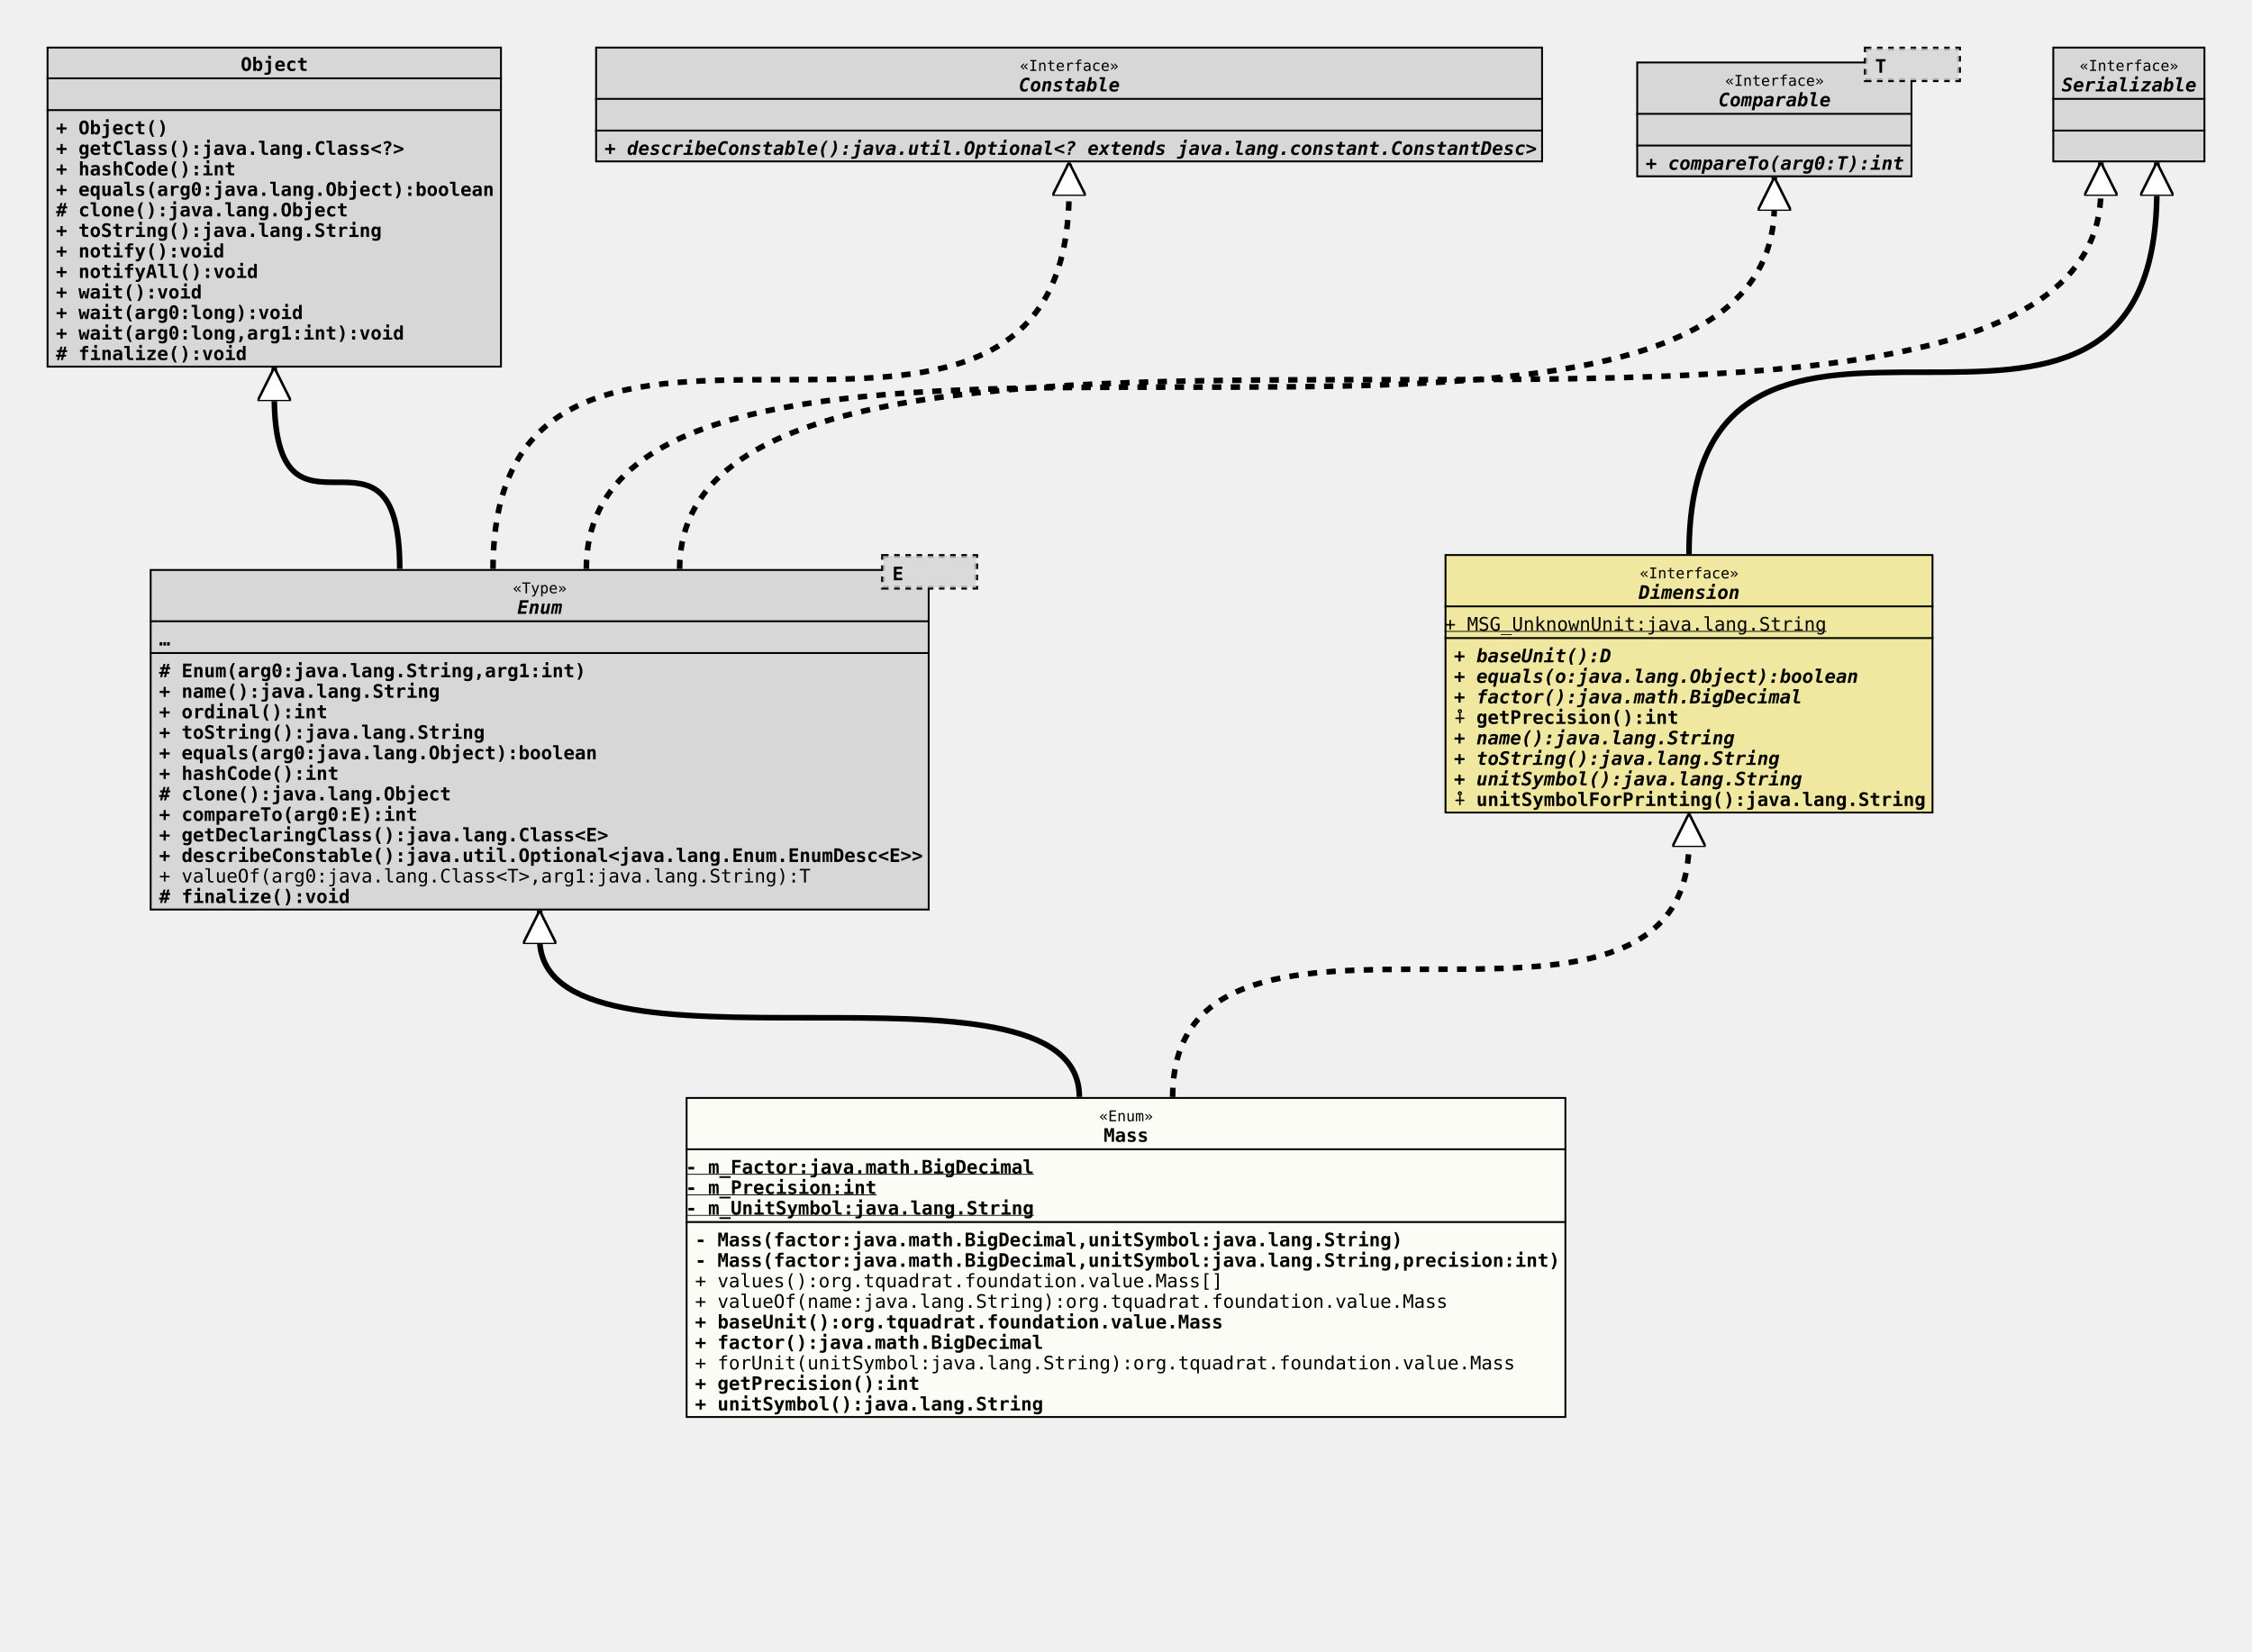
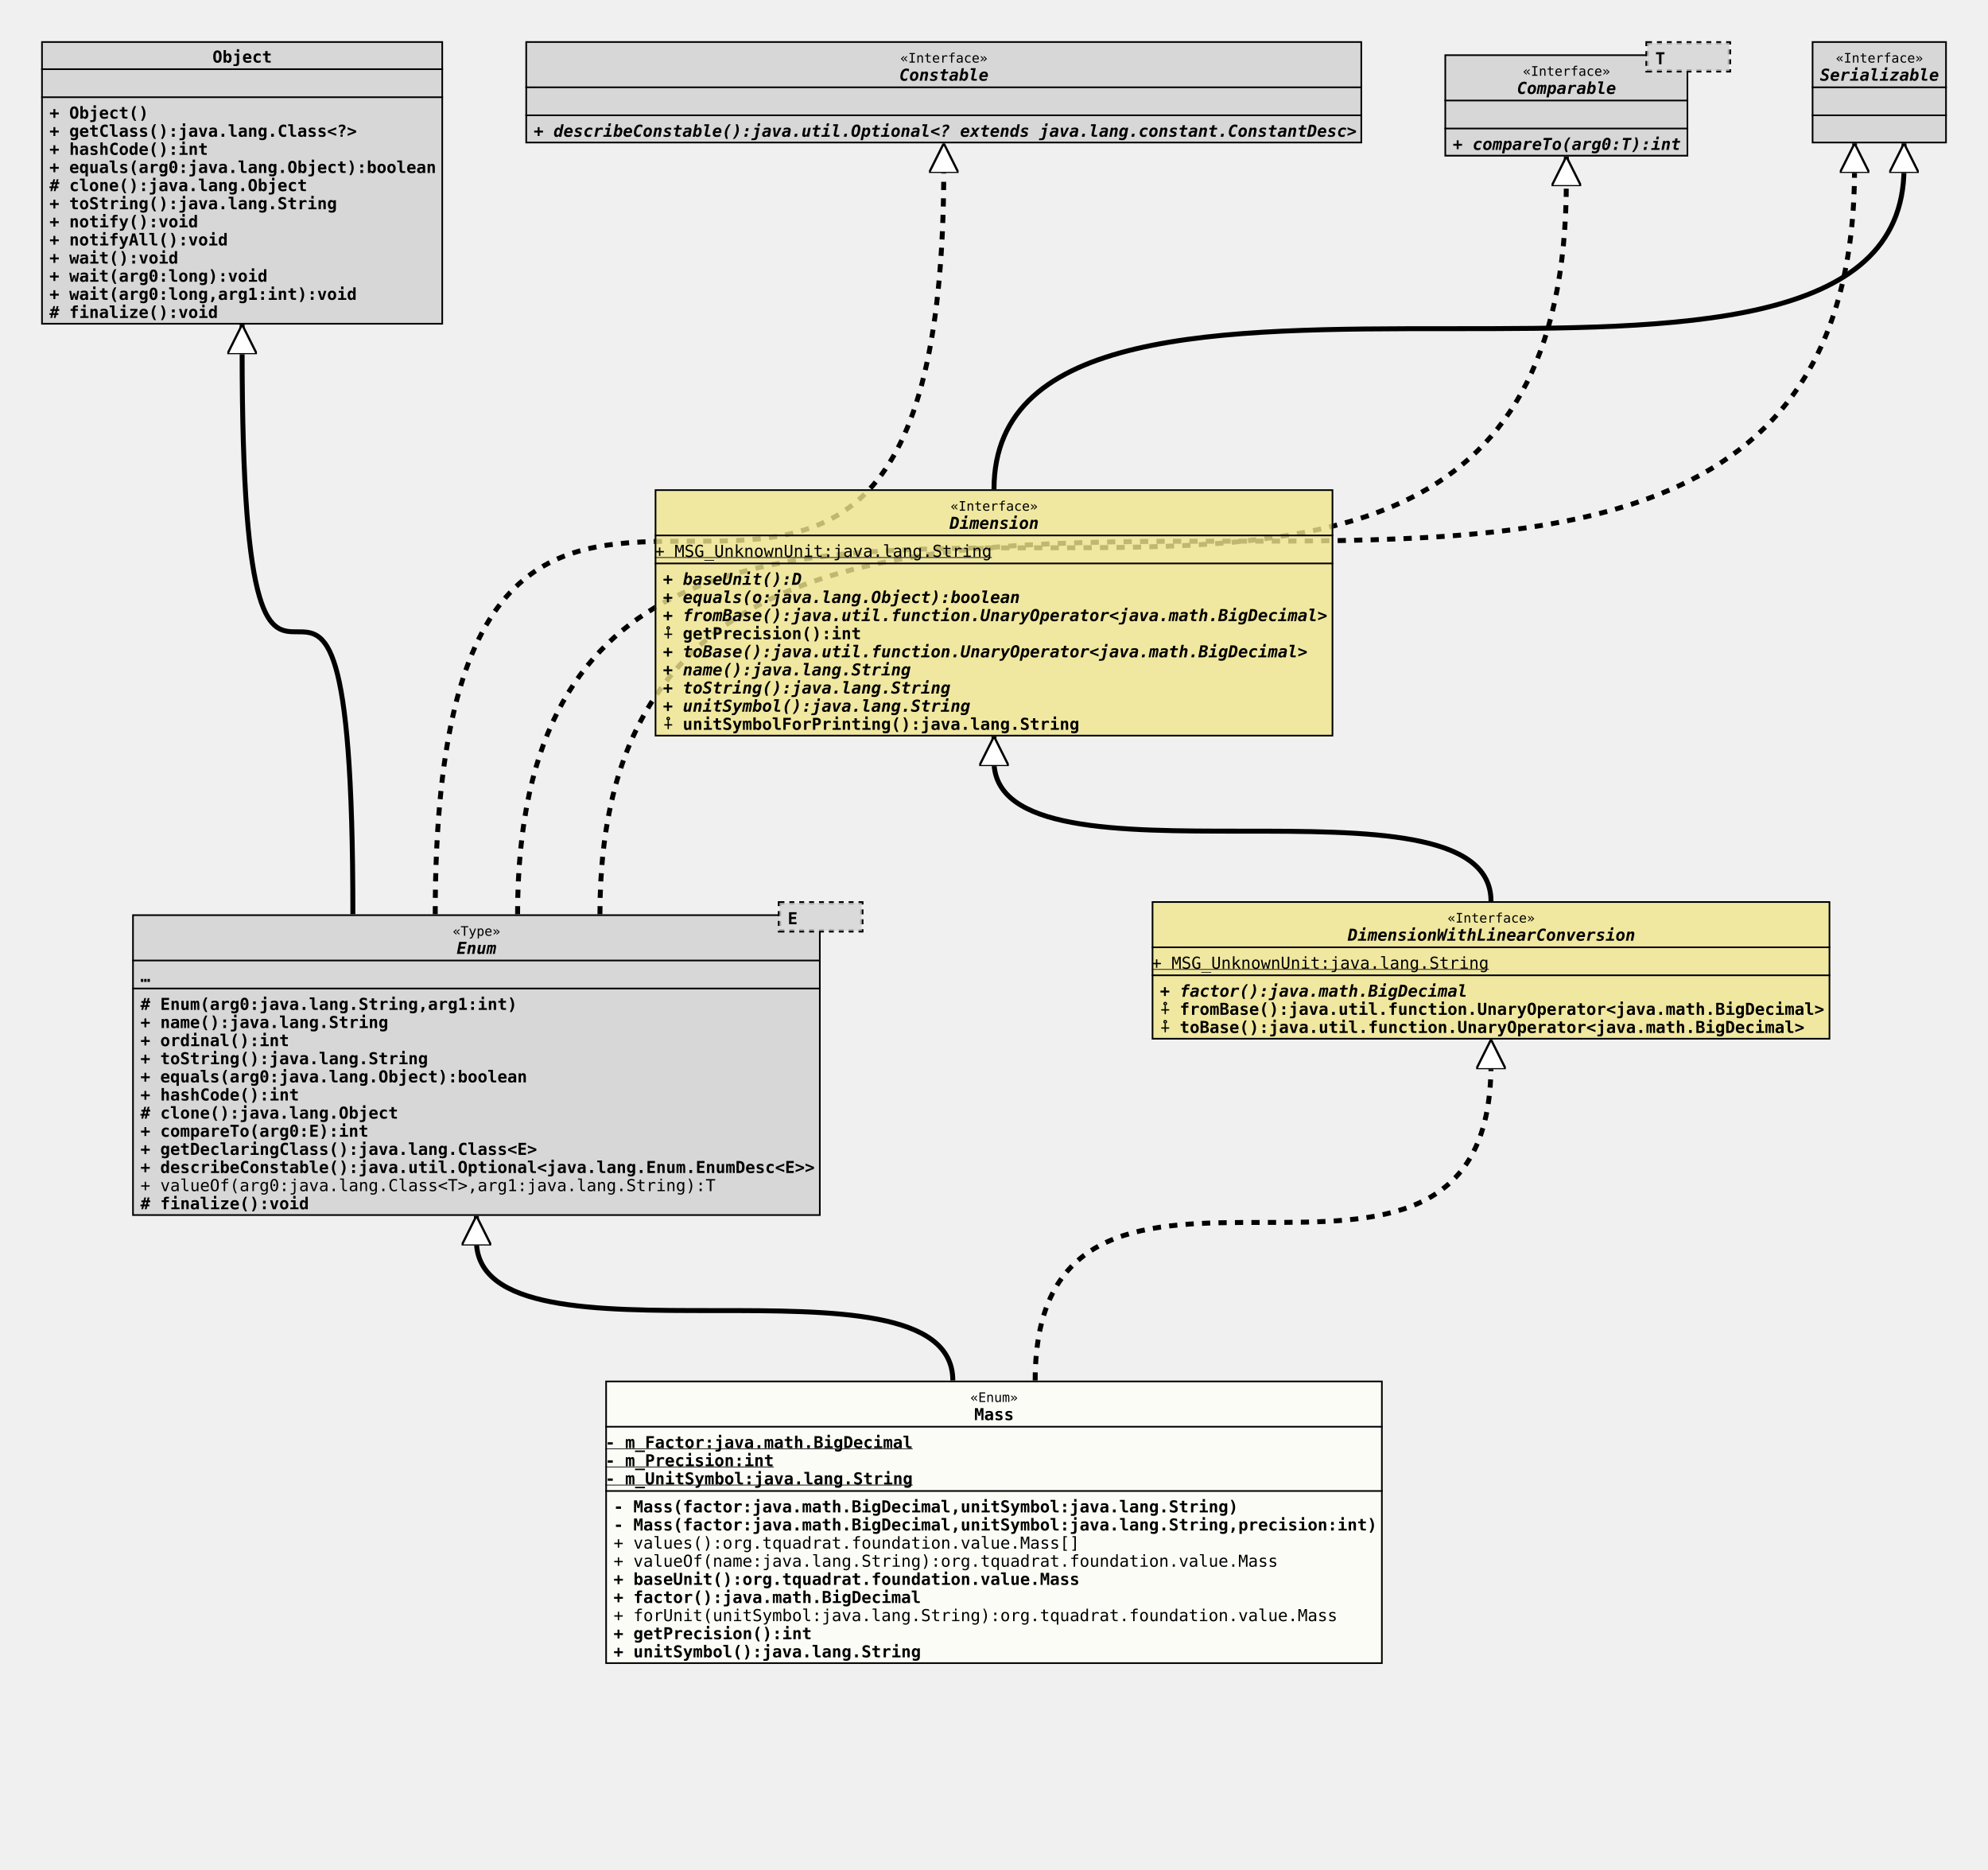
- <svg xmlns="http://www.w3.org/2000/svg" xmlns:xlink="http://www.w3.org/1999/xlink" version="1.1" baseProfile="full" width="1207.000" height="885.000">
+ <svg xmlns="http://www.w3.org/2000/svg" xmlns:xlink="http://www.w3.org/1999/xlink" version="1.1" baseProfile="full" width="1207.000" height="1135.000">
  <defs>
    <style>
            line
            {
              stroke: black;
            }
            line.separator
            {
              stroke:       black;
              stroke-width: 1;
            }
            marker
            {
              fill: white;
            }
            path
            {
              fill:   white;
              stroke: black;
            }
            path.implementation
            {
              fill:             none;
              stroke-dasharray: 5,5;
              stroke-width:     3;
            }
            path.inheritance
            {
              fill:         none;
              stroke-width: 3;
            }
            rect
            {
              fill:         none;
              stroke:       black;
              stroke-width: 2;
            }
            rect.externalClass
            {
              fill:         #D0D0D0;
              fill-opacity: 0.8;
            }
            rect.focusClass
            {
              fill:         #FFFFF9;
              fill-opacity: 0.8;
            }
            rect.otherClass
            {
              fill:         #F0E68C;
              fill-opacity: 0.8;
            }
            rect.template
            {
              fill:             #FFFFFF;
              fill-opacity:     1.0;
              stroke-dasharray: 3,3;
            }
            text
            {
              font-family: monospace;
              font-size:   10px;
              font-weight: bold;
            }
            text.abstract
            {
              font-style: italic;
            }
            text.final
            {
              text-decoration: underline;
            }
            text.static
            {
              font-weight: normal;
            }
            text.stereotype
            {
              font-size:   8px;
              font-weight: normal;
            }
            </style>
    <marker id="inheritance" viewBox="0,0,40,40" markerUnits="strokeWidth" refX="40" refY="20" markerWidth="6" markerHeight="6" orient="auto">
      <path d="M40,20 l-40,-20 v40 Z" fill="#ffffff" stroke="#000000" stroke-width="3" />
    </marker>
    <marker id="implementation" viewBox="0,0,40,40" markerUnits="strokeWidth" refX="40" refY="20" markerWidth="6" markerHeight="6" orient="auto">
      <path d="M40,20 l-40,-20 v40 Z" fill="#ffffff" stroke="#000000" stroke-width="3" />
    </marker>
    <clipPath id="ID000001">
      <rect class="focusClass" height="172.000" width="472.000" x="0.000" y="0.000" />
    </clipPath>
    <symbol id="org.tquadrat.foundation.value.Mass">
      <g>
        <g class="focusClass" clip-path="url(#ID000001)">
          <rect x="0.000" y="0.000" width="472.000" height="172.000" class="focusClass" />
          <line x1="0.000" y1="28.000" x2="472.000" y2="28.000" class="separator" />
          <text x="221.600" y="13.000" class="stereotype">«Enum»</text>
          <text x="224.000" y="24.000">Mass</text>
          <line x1="0.000" y1="67.000" x2="472.000" y2="67.000" class="separator" />
          <text y="41.000" class="final">- m_Factor:java.math.BigDecimal</text>
          <text y="52.000" class="final">- m_Precision:int</text>
          <text y="63.000" class="final">- m_UnitSymbol:java.lang.String</text>
          <text x="5.000" y="80.000">- Mass(factor:java.math.BigDecimal,unitSymbol:java.lang.String)</text>
          <text x="5.000" y="91.000">- Mass(factor:java.math.BigDecimal,unitSymbol:java.lang.String,precision:int)</text>
          <text x="5.000" y="102.000" class="static">+ values():org.tquadrat.foundation.value.Mass[]</text>
          <text x="5.000" y="113.000" class="static">+ valueOf(name:java.lang.String):org.tquadrat.foundation.value.Mass</text>
          <text x="5.000" y="124.000">+ baseUnit():org.tquadrat.foundation.value.Mass</text>
          <text x="5.000" y="135.000">+ factor():java.math.BigDecimal</text>
          <text x="5.000" y="146.000" class="static">+ forUnit(unitSymbol:java.lang.String):org.tquadrat.foundation.value.Mass</text>
          <text x="5.000" y="157.000">+ getPrecision():int</text>
          <text x="5.000" y="168.000">+ unitSymbol():java.lang.String</text>
        </g>
      </g>
    </symbol>
    <clipPath id="ID000002">
      <rect class="externalClass" height="183.000" width="418.000" x="0.000" y="8.000" />
    </clipPath>
    <symbol id="java.lang.Enum">
      <g>
        <g clip-path="url(#ID000002)">
          <rect x="0.000" y="8.000" width="418.000" height="183.000" class="externalClass" />
          <line x1="0.000" y1="36.000" x2="418.000" y2="36.000" class="separator" />
          <text x="194.600" y="21.000" class="stereotype">«Type»</text>
          <text x="197.000" y="32.000" class="abstract">Enum</text>
          <line x1="0.000" y1="53.000" x2="418.000" y2="53.000" class="separator" />
          <text x="5.000" y="49.000">…</text>
          <text x="5.000" y="66.000"># Enum(arg0:java.lang.String,arg1:int)</text>
          <text x="5.000" y="77.000">+ name():java.lang.String</text>
          <text x="5.000" y="88.000">+ ordinal():int</text>
          <text x="5.000" y="99.000">+ toString():java.lang.String</text>
          <text x="5.000" y="110.000">+ equals(arg0:java.lang.Object):boolean</text>
          <text x="5.000" y="121.000">+ hashCode():int</text>
          <text x="5.000" y="132.000"># clone():java.lang.Object</text>
          <text x="5.000" y="143.000">+ compareTo(arg0:E):int</text>
          <text x="5.000" y="154.000">+ getDeclaringClass():java.lang.Class&lt;E&gt;</text>
          <text x="5.000" y="165.000">+ describeConstable():java.util.Optional&lt;java.lang.Enum.EnumDesc&lt;E&gt;&gt;</text>
          <text x="5.000" y="176.000" class="static">+ valueOf(arg0:java.lang.Class&lt;T&gt;,arg1:java.lang.String):T</text>
          <text x="5.000" y="187.000"># finalize():void</text>
        </g>
        <g transform="translate(393.000 0.000)">
          <rect x="0.000" y="1.000" width="50.000" height="17.000" class="template" />
          <rect x="0.000" y="1.000" width="50.000" height="17.000" class="externalClass" stroke="none" stroke-opacity="0.0" />
          <text x="5.000" y="14.000">E</text>
        </g>
      </g>
    </symbol>
    <clipPath id="ID000003">
-       <rect class="otherClass" height="139.000" width="262.000" x="0.000" y="0.000" />
-     </clipPath>
-     <symbol id="org.tquadrat.foundation.value.api.Dimension">
+       <rect class="otherClass" height="84.000" width="412.000" x="0.000" y="0.000" />
+     </clipPath>
+     <symbol id="org.tquadrat.foundation.value.api.DimensionWithLinearConversion">
      <g>
        <g clip-path="url(#ID000003)">
-           <rect x="0.000" y="0.000" width="262.000" height="139.000" class="otherClass" />
-           <line x1="0.000" y1="28.000" x2="262.000" y2="28.000" class="separator" />
-           <text x="104.600" y="13.000" class="stereotype">«Interface»</text>
-           <text x="104.000" y="24.000" class="abstract">Dimension</text>
-           <line x1="0.000" y1="45.000" x2="262.000" y2="45.000" class="separator" />
+           <rect x="0.000" y="0.000" width="412.000" height="84.000" class="otherClass" />
+           <line x1="0.000" y1="28.000" x2="412.000" y2="28.000" class="separator" />
+           <text x="179.600" y="13.000" class="stereotype">«Interface»</text>
+           <text x="119.000" y="24.000" class="abstract">DimensionWithLinearConversion</text>
+           <line x1="0.000" y1="45.000" x2="412.000" y2="45.000" class="separator" />
          <text y="41.000" class="static final">+ MSG_UnknownUnit:java.lang.String</text>
-           <text x="5.000" y="58.000" class="abstract">+ baseUnit():D</text>
-           <text x="5.000" y="69.000" class="abstract">+ equals(o:java.lang.Object):boolean</text>
-           <text x="5.000" y="80.000" class="abstract">+ factor():java.math.BigDecimal</text>
-           <text x="5.000" y="91.000">⨢ getPrecision():int</text>
-           <text x="5.000" y="102.000" class="abstract">+ name():java.lang.String</text>
-           <text x="5.000" y="113.000" class="abstract">+ toString():java.lang.String</text>
-           <text x="5.000" y="124.000" class="abstract">+ unitSymbol():java.lang.String</text>
-           <text x="5.000" y="135.000">⨢ unitSymbolForPrinting():java.lang.String</text>
+           <text x="5.000" y="58.000" class="abstract">+ factor():java.math.BigDecimal</text>
+           <text x="5.000" y="69.000">⨢ fromBase():java.util.function.UnaryOperator&lt;java.math.BigDecimal&gt;</text>
+           <text x="5.000" y="80.000">⨢ toBase():java.util.function.UnaryOperator&lt;java.math.BigDecimal&gt;</text>
        </g>
      </g>
    </symbol>
    <clipPath id="ID000004">
      <rect class="externalClass" height="172.000" width="244.000" x="0.000" y="0.000" />
    </clipPath>
    <symbol id="java.lang.Object">
      <g>
        <g clip-path="url(#ID000004)">
          <rect x="0.000" y="0.000" width="244.000" height="172.000" class="externalClass" />
          <line x1="0.000" y1="17.000" x2="244.000" y2="17.000" class="separator" />
          <text x="104.000" y="13.000">Object</text>
          <line x1="0.000" y1="34.000" x2="244.000" y2="34.000" class="separator" />
          <text x="5.000" y="30.000" />
          <text x="5.000" y="47.000">+ Object()</text>
          <text x="5.000" y="58.000">+ getClass():java.lang.Class&lt;?&gt;</text>
          <text x="5.000" y="69.000">+ hashCode():int</text>
          <text x="5.000" y="80.000">+ equals(arg0:java.lang.Object):boolean</text>
          <text x="5.000" y="91.000"># clone():java.lang.Object</text>
          <text x="5.000" y="102.000">+ toString():java.lang.String</text>
          <text x="5.000" y="113.000">+ notify():void</text>
          <text x="5.000" y="124.000">+ notifyAll():void</text>
          <text x="5.000" y="135.000">+ wait():void</text>
          <text x="5.000" y="146.000">+ wait(arg0:long):void</text>
          <text x="5.000" y="157.000">+ wait(arg0:long,arg1:int):void</text>
          <text x="5.000" y="168.000"># finalize():void</text>
        </g>
      </g>
    </symbol>
    <clipPath id="ID000005">
      <rect class="externalClass" height="62.000" width="508.000" x="0.000" y="0.000" />
    </clipPath>
    <symbol id="java.lang.constant.Constable">
      <g>
        <g clip-path="url(#ID000005)">
          <rect x="0.000" y="0.000" width="508.000" height="62.000" class="externalClass" />
          <line x1="0.000" y1="28.000" x2="508.000" y2="28.000" class="separator" />
          <text x="227.600" y="13.000" class="stereotype">«Interface»</text>
          <text x="227.000" y="24.000" class="abstract">Constable</text>
          <line x1="0.000" y1="45.000" x2="508.000" y2="45.000" class="separator" />
          <text x="5.000" y="41.000" />
          <text x="5.000" y="58.000" class="abstract">+ describeConstable():java.util.Optional&lt;? extends java.lang.constant.ConstantDesc&gt;</text>
        </g>
      </g>
    </symbol>
    <clipPath id="ID000006">
      <rect class="externalClass" height="62.000" width="148.000" x="0.000" y="8.000" />
    </clipPath>
    <symbol id="java.lang.Comparable">
      <g>
        <g clip-path="url(#ID000006)">
          <rect x="0.000" y="8.000" width="148.000" height="62.000" class="externalClass" />
          <line x1="0.000" y1="36.000" x2="148.000" y2="36.000" class="separator" />
          <text x="47.600" y="21.000" class="stereotype">«Interface»</text>
          <text x="44.000" y="32.000" class="abstract">Comparable</text>
          <line x1="0.000" y1="53.000" x2="148.000" y2="53.000" class="separator" />
          <text x="5.000" y="49.000" />
          <text x="5.000" y="66.000" class="abstract">+ compareTo(arg0:T):int</text>
        </g>
        <g transform="translate(123.000 0.000)">
          <rect x="0.000" y="1.000" width="50.000" height="17.000" class="template" />
          <rect x="0.000" y="1.000" width="50.000" height="17.000" class="externalClass" stroke="none" stroke-opacity="0.0" />
          <text x="5.000" y="14.000">T</text>
        </g>
      </g>
    </symbol>
    <clipPath id="ID000007">
      <rect class="externalClass" height="62.000" width="82.000" x="0.000" y="0.000" />
    </clipPath>
    <symbol id="java.io.Serializable">
      <g>
        <g clip-path="url(#ID000007)">
          <rect x="0.000" y="0.000" width="82.000" height="62.000" class="externalClass" />
          <line x1="0.000" y1="28.000" x2="82.000" y2="28.000" class="separator" />
          <text x="14.600" y="13.000" class="stereotype">«Interface»</text>
          <text x="5.000" y="24.000" class="abstract">Serializable</text>
          <line x1="0.000" y1="45.000" x2="82.000" y2="45.000" class="separator" />
          <text x="5.000" y="41.000" />
          <text x="5.000" y="58.000" />
        </g>
      </g>
    </symbol>
    <clipPath id="ID000008">
+       <rect class="otherClass" height="150.000" width="412.000" x="0.000" y="0.000" />
+     </clipPath>
+     <symbol id="org.tquadrat.foundation.value.api.Dimension">
+       <g>
+         <g clip-path="url(#ID000008)">
+           <rect x="0.000" y="0.000" width="412.000" height="150.000" class="otherClass" />
+           <line x1="0.000" y1="28.000" x2="412.000" y2="28.000" class="separator" />
+           <text x="179.600" y="13.000" class="stereotype">«Interface»</text>
+           <text x="179.000" y="24.000" class="abstract">Dimension</text>
+           <line x1="0.000" y1="45.000" x2="412.000" y2="45.000" class="separator" />
+           <text y="41.000" class="static final">+ MSG_UnknownUnit:java.lang.String</text>
+           <text x="5.000" y="58.000" class="abstract">+ baseUnit():D</text>
+           <text x="5.000" y="69.000" class="abstract">+ equals(o:java.lang.Object):boolean</text>
+           <text x="5.000" y="80.000" class="abstract">+ fromBase():java.util.function.UnaryOperator&lt;java.math.BigDecimal&gt;</text>
+           <text x="5.000" y="91.000">⨢ getPrecision():int</text>
+           <text x="5.000" y="102.000" class="abstract">+ toBase():java.util.function.UnaryOperator&lt;java.math.BigDecimal&gt;</text>
+           <text x="5.000" y="113.000" class="abstract">+ name():java.lang.String</text>
+           <text x="5.000" y="124.000" class="abstract">+ toString():java.lang.String</text>
+           <text x="5.000" y="135.000" class="abstract">+ unitSymbol():java.lang.String</text>
+           <text x="5.000" y="146.000">⨢ unitSymbolForPrinting():java.lang.String</text>
+         </g>
+       </g>
+     </symbol>
+     <clipPath id="ID000009">
      <rect class="externalClass" height="62.000" width="82.000" x="0.000" y="0.000" />
    </clipPath>
  </defs>
-   <path class="inheritance" d="M578.500,588.000 c0.000,-85.000,-289.250,0.000,-289.250,-85.000 v-15" marker-end="url(#inheritance)" />
-   <path class="implementation" d="M628.500,588.000 c0.000,-137.000,276.750,0.000,276.750,-137.000 v-15" marker-end="url(#implementation)" />
-   <path class="inheritance" d="M214.250,305.000 c0.000,-93.000,-67.250,0.000,-67.250,-93.000 v-15" marker-end="url(#inheritance)" />
-   <path class="implementation" d="M264.250,305.000 c0.000,-203.000,308.750,0.000,308.750,-203.000 v-15" marker-end="url(#implementation)" />
-   <path class="implementation" d="M314.250,305.000 c0.000,-195.000,636.750,0.000,636.750,-195.000 v-15" marker-end="url(#implementation)" />
-   <path class="implementation" d="M364.250,305.000 c0.000,-203.000,761.750,0.000,761.750,-203.000 v-15" marker-end="url(#implementation)" />
-   <path class="inheritance" d="M905.250,297.000 c0.000,-195.000,250.750,0.000,250.750,-195.000 v-15" marker-end="url(#inheritance)" />
+   <path class="inheritance" d="M578.500,838.000 c0.000,-85.000,-289.250,0.000,-289.250,-85.000 v-15" marker-end="url(#inheritance)" />
+   <path class="implementation" d="M628.500,838.000 c0.000,-192.000,276.750,0.000,276.750,-192.000 v-15" marker-end="url(#implementation)" />
+   <path class="inheritance" d="M214.250,555.000 c0.000,-343.000,-67.250,0.000,-67.250,-343.000 v-15" marker-end="url(#inheritance)" />
+   <path class="implementation" d="M264.250,555.000 c0.000,-453.000,308.750,0.000,308.750,-453.000 v-15" marker-end="url(#implementation)" />
+   <path class="implementation" d="M314.250,555.000 c0.000,-445.000,636.750,0.000,636.750,-445.000 v-15" marker-end="url(#implementation)" />
+   <path class="implementation" d="M364.250,555.000 c0.000,-453.000,761.750,0.000,761.750,-453.000 v-15" marker-end="url(#implementation)" />
+   <path class="inheritance" d="M905.250,547.000 c0.000,-85.000,-301.750,0.000,-301.750,-85.000 v-15" marker-end="url(#inheritance)" />
+   <path class="inheritance" d="M603.500,297.000 c0.000,-195.000,552.500,0.000,552.500,-195.000 v-15" marker-end="url(#inheritance)" />
  <use x="25.000" y="25.000" xlink:href="#java.lang.Object" />
  <use x="319.000" y="25.000" xlink:href="#java.lang.constant.Constable" />
  <use x="877.000" y="25.000" xlink:href="#java.lang.Comparable" />
  <use x="1100.000" y="25.000" xlink:href="#java.io.Serializable" />
-   <use x="80.250" y="297.000" xlink:href="#java.lang.Enum" />
-   <use x="774.250" y="297.000" xlink:href="#org.tquadrat.foundation.value.api.Dimension" />
-   <use x="367.500" y="588.000" xlink:href="#org.tquadrat.foundation.value.Mass" />
+   <use x="397.500" y="297.000" xlink:href="#org.tquadrat.foundation.value.api.Dimension" />
+   <use x="80.250" y="547.000" xlink:href="#java.lang.Enum" />
+   <use x="699.250" y="547.000" xlink:href="#org.tquadrat.foundation.value.api.DimensionWithLinearConversion" />
+   <use x="367.500" y="838.000" xlink:href="#org.tquadrat.foundation.value.Mass" />
</svg>
